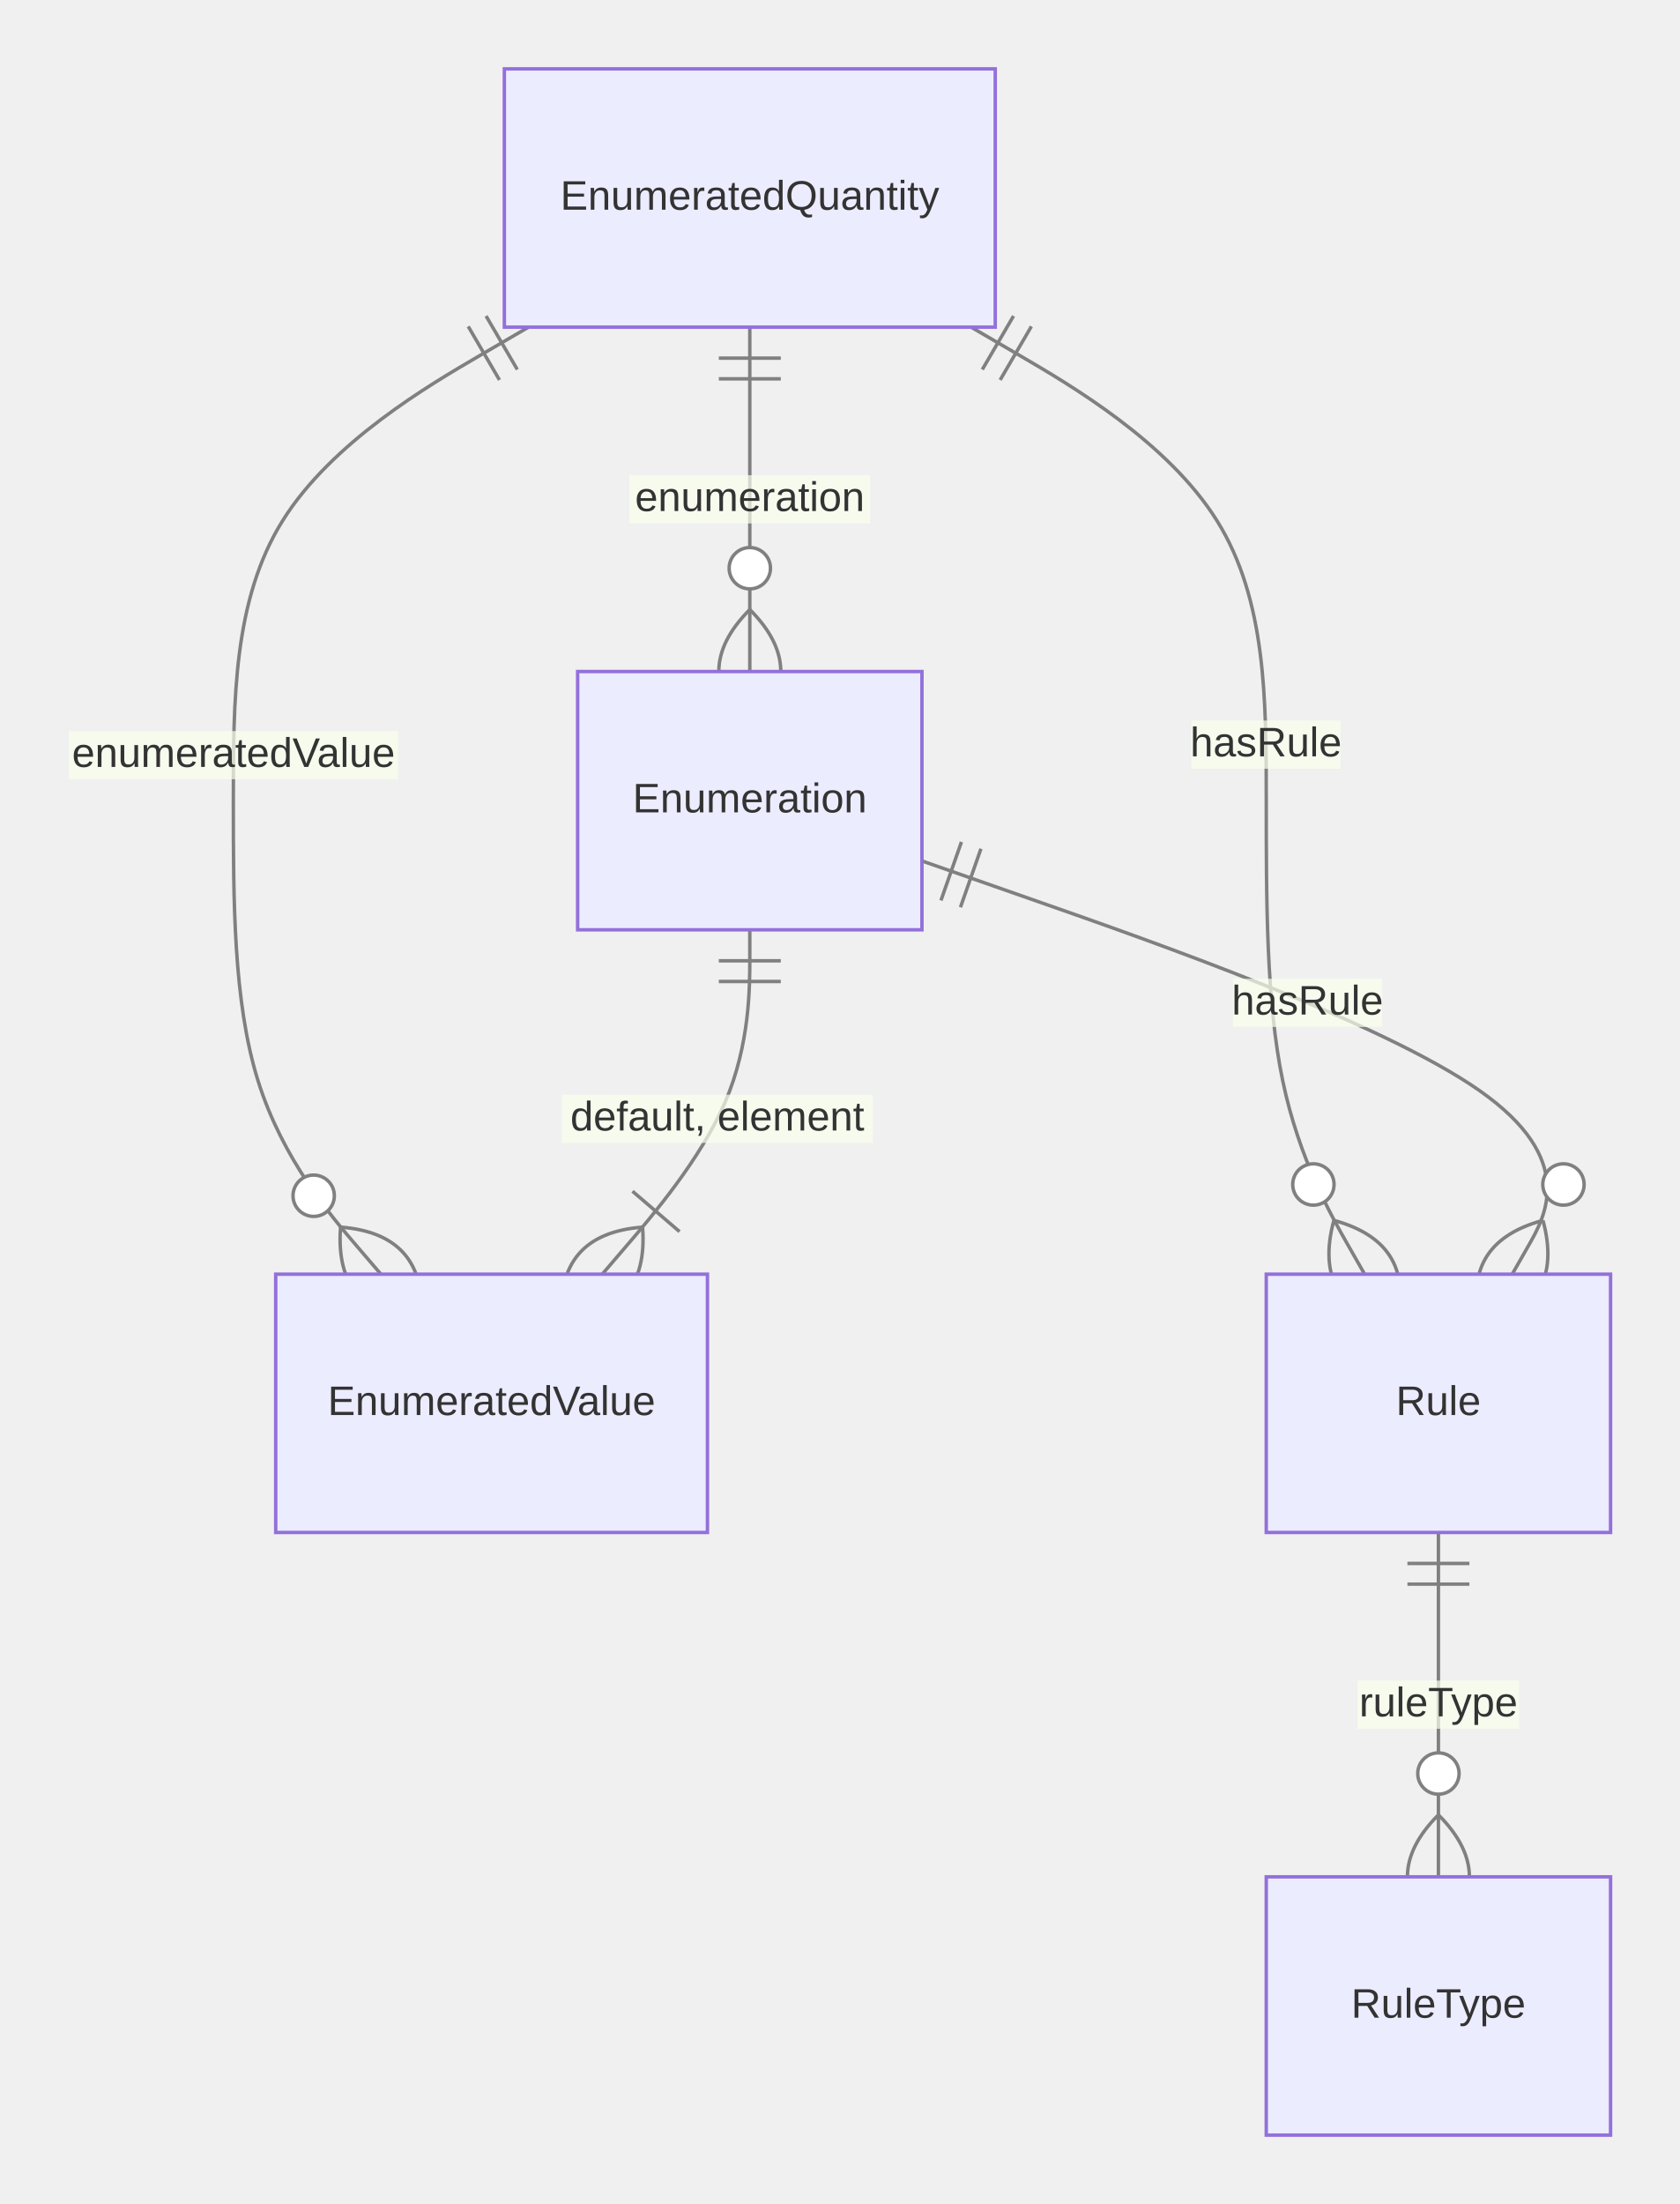
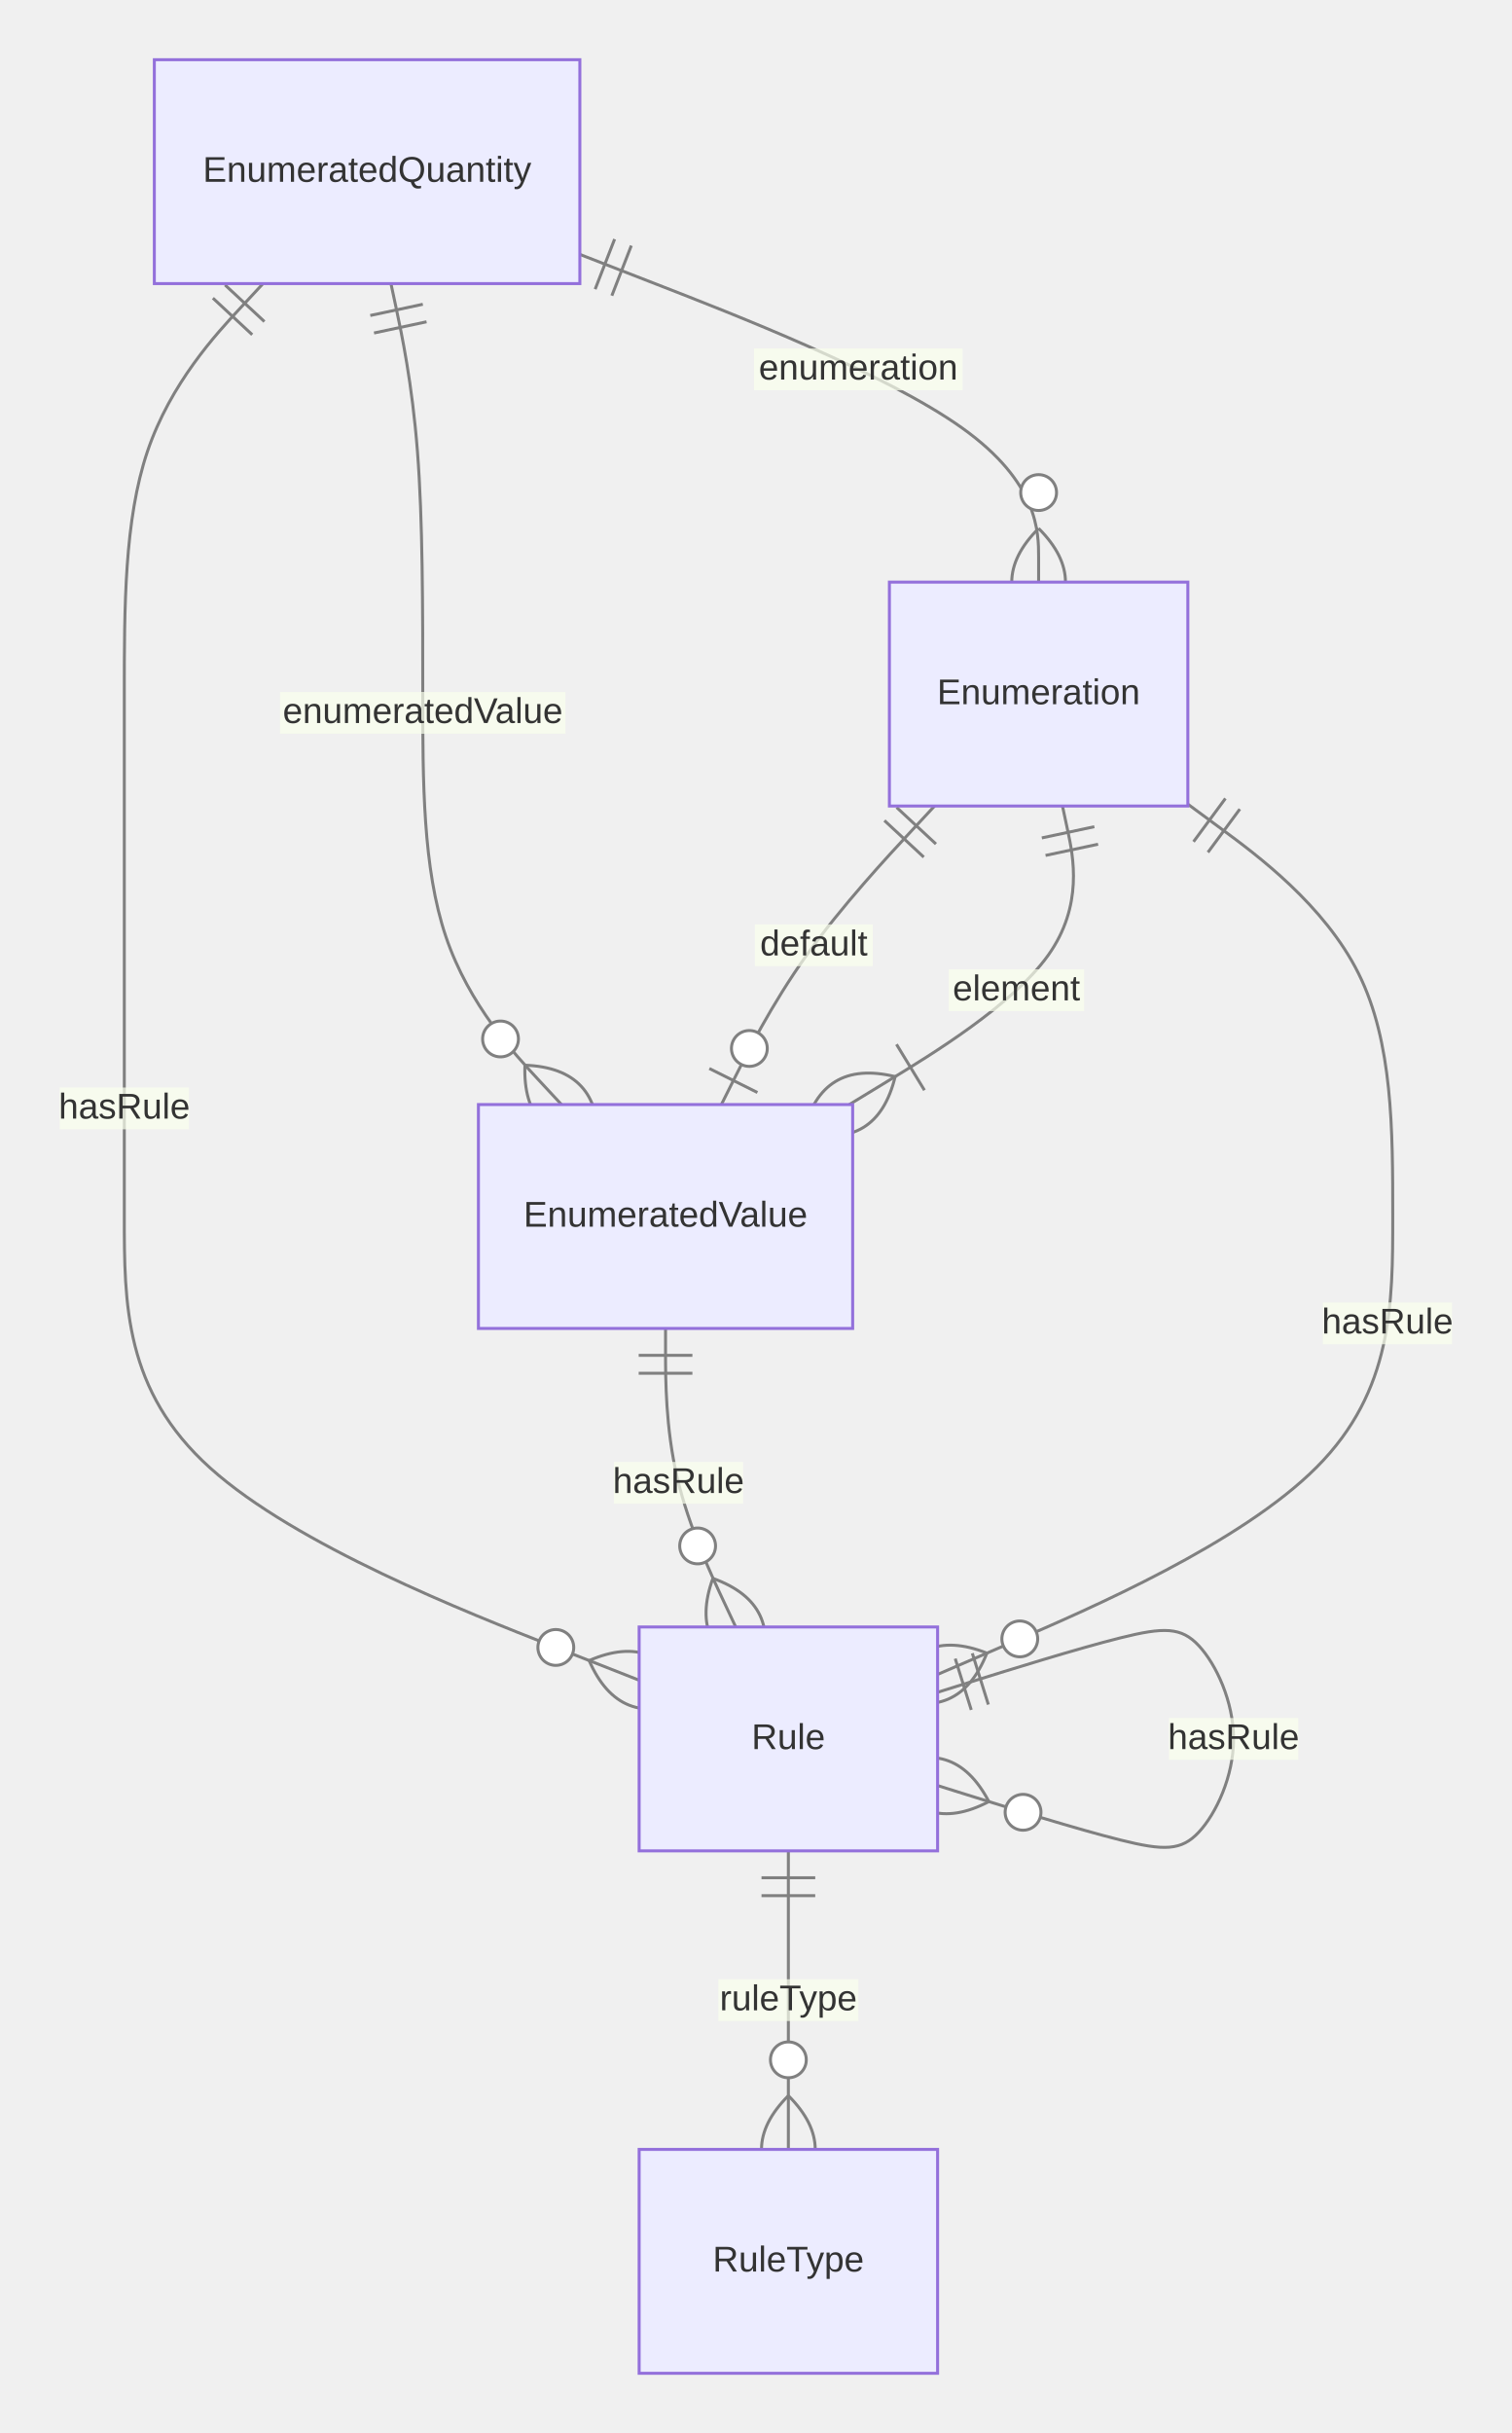
- <svg xmlns="http://www.w3.org/2000/svg" aria-roledescription="er" role="graphics-document document" viewBox="-60.076 0 487.771 640" height="640" width="487.771" id="container">
+ <svg xmlns="http://www.w3.org/2000/svg" aria-roledescription="er" role="graphics-document document" viewBox="-31.709 0 506.52 815" height="815" width="506.52" id="container">
  <style>#container{font-family:"trebuchet ms",verdana,arial,sans-serif;font-size:16px;fill:#333;}#container .error-icon{fill:#552222;}#container .error-text{fill:#552222;stroke:#552222;}#container .edge-thickness-normal{stroke-width:1px;}#container .edge-thickness-thick{stroke-width:3.5px;}#container .edge-pattern-solid{stroke-dasharray:0;}#container .edge-thickness-invisible{stroke-width:0;fill:none;}#container .edge-pattern-dashed{stroke-dasharray:3;}#container .edge-pattern-dotted{stroke-dasharray:2;}#container .marker{fill:#333333;stroke:#333333;}#container .marker.cross{stroke:#333333;}#container svg{font-family:"trebuchet ms",verdana,arial,sans-serif;font-size:16px;}#container p{margin:0;}#container .entityBox{fill:#ECECFF;stroke:#9370DB;}#container .attributeBoxOdd{fill:#ffffff;stroke:#9370DB;}#container .attributeBoxEven{fill:#f2f2f2;stroke:#9370DB;}#container .relationshipLabelBox{fill:hsl(80, 100%, 96.275%);opacity:0.7;background-color:hsl(80, 100%, 96.275%);}#container .relationshipLabelBox rect{opacity:0.5;}#container .relationshipLine{stroke:#333333;}#container .entityTitleText{text-anchor:middle;font-size:18px;fill:#333;}#container #MD_PARENT_START{fill:#f5f5f5!important;stroke:#333333!important;stroke-width:1;}#container #MD_PARENT_END{fill:#f5f5f5!important;stroke:#333333!important;stroke-width:1;}#container :root{--mermaid-font-family:"trebuchet ms",verdana,arial,sans-serif;}</style>
  <g />
  <defs>
    <marker orient="auto" markerHeight="240" markerWidth="190" refY="7" refX="0" id="MD_PARENT_START">
      <path d="M 18,7 L9,13 L1,7 L9,1 Z" />
    </marker>
  </defs>
  <defs>
    <marker orient="auto" markerHeight="28" markerWidth="20" refY="7" refX="19" id="MD_PARENT_END">
      <path d="M 18,7 L9,13 L1,7 L9,1 Z" />
    </marker>
  </defs>
  <defs>
    <marker orient="auto" markerHeight="18" markerWidth="18" refY="9" refX="0" id="ONLY_ONE_START">
      <path d="M9,0 L9,18 M15,0 L15,18" fill="none" stroke="gray" />
    </marker>
  </defs>
  <defs>
    <marker orient="auto" markerHeight="18" markerWidth="18" refY="9" refX="18" id="ONLY_ONE_END">
      <path d="M3,0 L3,18 M9,0 L9,18" fill="none" stroke="gray" />
    </marker>
  </defs>
  <defs>
    <marker orient="auto" markerHeight="18" markerWidth="30" refY="9" refX="0" id="ZERO_OR_ONE_START">
      <circle r="6" cy="9" cx="21" fill="white" stroke="gray" />
      <path d="M9,0 L9,18" fill="none" stroke="gray" />
    </marker>
  </defs>
  <defs>
    <marker orient="auto" markerHeight="18" markerWidth="30" refY="9" refX="30" id="ZERO_OR_ONE_END">
      <circle r="6" cy="9" cx="9" fill="white" stroke="gray" />
      <path d="M21,0 L21,18" fill="none" stroke="gray" />
    </marker>
  </defs>
  <defs>
    <marker orient="auto" markerHeight="36" markerWidth="45" refY="18" refX="18" id="ONE_OR_MORE_START">
      <path d="M0,18 Q 18,0 36,18 Q 18,36 0,18 M42,9 L42,27" fill="none" stroke="gray" />
    </marker>
  </defs>
  <defs>
    <marker orient="auto" markerHeight="36" markerWidth="45" refY="18" refX="27" id="ONE_OR_MORE_END">
      <path d="M3,9 L3,27 M9,18 Q27,0 45,18 Q27,36 9,18" fill="none" stroke="gray" />
    </marker>
  </defs>
  <defs>
    <marker orient="auto" markerHeight="36" markerWidth="57" refY="18" refX="18" id="ZERO_OR_MORE_START">
      <circle r="6" cy="18" cx="48" fill="white" stroke="gray" />
      <path d="M0,18 Q18,0 36,18 Q18,36 0,18" fill="none" stroke="gray" />
    </marker>
  </defs>
  <defs>
    <marker orient="auto" markerHeight="36" markerWidth="57" refY="18" refX="39" id="ZERO_OR_MORE_END">
      <circle r="6" cy="18" cx="9" fill="white" stroke="gray" />
      <path d="M21,18 Q39,0 57,18 Q39,36 21,18" fill="none" stroke="gray" />
    </marker>
  </defs>
-   <path style="stroke: gray; fill: none;" marker-start="url(#ONLY_ONE_START)" marker-end="url(#ZERO_OR_MORE_END)" d="M93.41,95L79.124,103.333C64.838,111.667,36.267,128.333,21.981,151.25C7.695,174.167,7.695,203.333,7.695,232.5C7.695,261.667,7.695,290.833,14.838,313.75C21.981,336.667,36.267,353.333,43.41,361.667L50.552,370" class="er relationshipLine" />
-   <path style="stroke: gray; fill: none;" marker-start="url(#ONLY_ONE_START)" marker-end="url(#ZERO_OR_MORE_END)" d="M157.695,95L157.695,103.333C157.695,111.667,157.695,128.333,157.695,145C157.695,161.667,157.695,178.333,157.695,186.667L157.695,195" class="er relationshipLine" />
-   <path style="stroke: gray; fill: none;" marker-start="url(#ONLY_ONE_START)" marker-end="url(#ZERO_OR_MORE_END)" d="M221.981,95L236.267,103.333C250.552,111.667,279.124,128.333,293.41,151.25C307.695,174.167,307.695,203.333,307.695,232.5C307.695,261.667,307.695,290.833,312.457,313.75C317.219,336.667,326.743,353.333,331.505,361.667L336.267,370" class="er relationshipLine" />
-   <path style="stroke: gray; fill: none;" marker-start="url(#ONLY_ONE_START)" marker-end="url(#ZERO_OR_MORE_END)" d="M207.695,250L241.029,261.667C274.362,273.333,341.029,296.667,369.6,316.667C398.172,336.667,388.648,353.333,383.886,361.667L379.124,370" class="er relationshipLine" />
-   <path style="stroke: gray; fill: none;" marker-start="url(#ONLY_ONE_START)" marker-end="url(#ONE_OR_MORE_END)" d="M157.695,270L157.695,278.333C157.695,286.667,157.695,303.333,150.552,320C143.41,336.667,129.124,353.333,121.981,361.667L114.838,370" class="er relationshipLine" />
-   <path style="stroke: gray; fill: none;" marker-start="url(#ONLY_ONE_START)" marker-end="url(#ZERO_OR_MORE_END)" d="M357.695,445L357.695,453.333C357.695,461.667,357.695,478.333,357.695,495C357.695,511.667,357.695,528.333,357.695,536.667L357.695,545" class="er relationshipLine" />
-   <g transform="translate(86.40894,20 )" id="entity-EnumeratedQuantity-02a0fea0-4841-5d19-bad6-fad1312f97d5">
+   <path style="stroke: gray; fill: none;" marker-start="url(#ONLY_ONE_START)" marker-end="url(#ZERO_OR_MORE_END)" d="M99.28,95L101.057,103.333C102.833,111.667,106.386,128.333,108.162,151.25C109.939,174.167,109.939,203.333,109.939,232.5C109.939,261.667,109.939,290.833,117.686,313.75C125.434,336.667,140.928,353.333,148.676,361.667L156.423,370" class="er relationshipLine" />
+   <path style="stroke: gray; fill: none;" marker-start="url(#ONLY_ONE_START)" marker-end="url(#ZERO_OR_MORE_END)" d="M162.573,85.222L188.192,95.185C213.811,105.148,265.049,125.074,290.667,143.37C316.286,161.667,316.286,178.333,316.286,186.667L316.286,195" class="er relationshipLine" />
+   <path style="stroke: gray; fill: none;" marker-start="url(#ONLY_ONE_START)" marker-end="url(#ZERO_OR_MORE_END)" d="M56.423,95L48.676,103.333C40.928,111.667,25.434,128.333,17.686,151.25C9.939,174.167,9.939,203.333,9.939,232.5C9.939,261.667,9.939,290.833,9.939,320C9.939,349.167,9.939,378.333,9.939,407.5C9.939,436.667,9.939,465.833,38.689,491.723C67.439,517.612,124.939,540.225,153.689,551.531L182.439,562.837" class="er relationshipLine" />
+   <path style="stroke: gray; fill: none;" marker-start="url(#ONLY_ONE_START)" marker-end="url(#ZERO_OR_MORE_END)" d="M191.286,445L191.286,453.333C191.286,461.667,191.286,478.333,195.206,495C199.125,511.667,206.963,528.333,210.883,536.667L214.802,545" class="er relationshipLine" />
+   <path style="stroke: gray; fill: none;" marker-start="url(#ONLY_ONE_START)" marker-end="url(#ZERO_OR_ONE_END)" d="M281.423,270L273.676,278.333C265.928,286.667,250.434,303.333,238.529,320C226.624,336.667,218.309,353.333,214.152,361.667L209.995,370" class="er relationshipLine" />
+   <path style="stroke: gray; fill: none;" marker-start="url(#ONLY_ONE_START)" marker-end="url(#ZERO_OR_MORE_END)" d="M366.286,269.372L377.728,277.81C389.17,286.248,412.055,303.124,423.497,326.145C434.939,349.167,434.939,378.333,434.939,407.5C434.939,436.667,434.939,465.833,409.522,491.399C384.105,516.965,333.272,538.93,307.855,549.913L282.439,560.895" class="er relationshipLine" />
+   <path style="stroke: gray; fill: none;" marker-start="url(#ONLY_ONE_START)" marker-end="url(#ONE_OR_MORE_END)" d="M324.28,270L326.057,278.333C327.833,286.667,331.386,303.333,319.481,320C307.576,336.667,280.214,353.333,266.533,361.667L252.852,370" class="er relationshipLine" />
+   <path style="stroke: gray; fill: none;" marker-start="url(#ONLY_ONE_START)" marker-end="url(#ZERO_OR_MORE_END)" d="M282.439,566.875L294.105,563.229C305.772,559.583,329.105,552.292,343.689,548.646C358.272,545,364.105,545,369.939,551.25C375.772,557.5,381.605,570,381.605,582.5C381.605,595,375.772,607.5,369.939,613.75C364.105,620,358.272,620,343.689,616.354C329.105,612.708,305.772,605.417,294.105,601.771L282.439,598.125" class="er relationshipLine" />
+   <path style="stroke: gray; fill: none;" marker-start="url(#ONLY_ONE_START)" marker-end="url(#ZERO_OR_MORE_END)" d="M232.439,620L232.439,628.333C232.439,636.667,232.439,653.333,232.439,670C232.439,686.667,232.439,703.333,232.439,711.667L232.439,720" class="er relationshipLine" />
+   <g transform="translate(20,20 )" id="entity-EnumeratedQuantity-02a0fea0-4841-5d19-bad6-fad1312f97d5">
    <rect height="75" width="142.573" y="0" x="0" class="er entityBox" />
    <text style="dominant-baseline: middle; text-anchor: middle; font-size: 12px;" transform="translate(71.28638,37.5)" y="0" x="0" id="text-entity-EnumeratedQuantity-02a0fea0-4841-5d19-bad6-fad1312f97d5" class="er entityLabel">EnumeratedQuantity</text>
  </g>
-   <g transform="translate(20,370 )" id="entity-EnumeratedValue-933d25dc-a4b0-559c-ba2b-998cca51206b">
+   <g transform="translate(128.5911,370 )" id="entity-EnumeratedValue-933d25dc-a4b0-559c-ba2b-998cca51206b">
    <rect height="75" width="125.391" y="0" x="0" class="er entityBox" />
    <text style="dominant-baseline: middle; text-anchor: middle; font-size: 12px;" transform="translate(62.69531,37.5)" y="0" x="0" id="text-entity-EnumeratedValue-933d25dc-a4b0-559c-ba2b-998cca51206b" class="er entityLabel">EnumeratedValue</text>
  </g>
-   <g transform="translate(107.6953,195 )" id="entity-Enumeration-f9f59bb4-2616-549b-89c9-bf7c68943800">
+   <g transform="translate(266.2864,195 )" id="entity-Enumeration-f9f59bb4-2616-549b-89c9-bf7c68943800">
    <rect height="75" width="100" y="0" x="0" class="er entityBox" />
    <text style="dominant-baseline: middle; text-anchor: middle; font-size: 12px;" transform="translate(50,37.5)" y="0" x="0" id="text-entity-Enumeration-f9f59bb4-2616-549b-89c9-bf7c68943800" class="er entityLabel">Enumeration</text>
  </g>
-   <g transform="translate(307.6953,370 )" id="entity-Rule-886caf8e-59ff-5db3-a492-27242971196f">
+   <g transform="translate(182.4387,545 )" id="entity-Rule-886caf8e-59ff-5db3-a492-27242971196f">
    <rect height="75" width="100" y="0" x="0" class="er entityBox" />
    <text style="dominant-baseline: middle; text-anchor: middle; font-size: 12px;" transform="translate(50,37.5)" y="0" x="0" id="text-entity-Rule-886caf8e-59ff-5db3-a492-27242971196f" class="er entityLabel">Rule</text>
  </g>
-   <g transform="translate(307.6953,545 )" id="entity-RuleType-d54df1a6-a17d-5920-9344-6f805c739e55">
+   <g transform="translate(182.4387,720 )" id="entity-RuleType-d54df1a6-a17d-5920-9344-6f805c739e55">
    <rect height="75" width="100" y="0" x="0" class="er entityBox" />
    <text style="dominant-baseline: middle; text-anchor: middle; font-size: 12px;" transform="translate(50,37.5)" y="0" x="0" id="text-entity-RuleType-d54df1a6-a17d-5920-9344-6f805c739e55" class="er entityLabel">RuleType</text>
  </g>
-   <rect height="14" width="95.641" y="212.292" x="-40.076" class="er relationshipLabelBox" />
-   <text style="text-anchor: middle; dominant-baseline: middle; font-size: 12px;" y="219.292" x="7.745" id="rel1" class="er relationshipLabel">enumeratedValue</text>
-   <rect height="14" width="69.891" y="138" x="122.75" class="er relationshipLabelBox" />
-   <text style="text-anchor: middle; dominant-baseline: middle; font-size: 12px;" y="145" x="157.695" id="rel2" class="er relationshipLabel">enumeration</text>
-   <rect height="14" width="43.297" y="209.231" x="285.954" class="er relationshipLabelBox" />
-   <text style="text-anchor: middle; dominant-baseline: middle; font-size: 12px;" y="216.231" x="307.602" id="rel3" class="er relationshipLabel">hasRule</text>
-   <rect height="14" width="43.297" y="284.207" x="298.018" class="er relationshipLabelBox" />
-   <text style="text-anchor: middle; dominant-baseline: middle; font-size: 12px;" y="291.207" x="319.666" id="rel4" class="er relationshipLabel">hasRule</text>
-   <rect height="14" width="90.333" y="317.874" x="103.102" class="er relationshipLabelBox" />
-   <text style="text-anchor: middle; dominant-baseline: middle; font-size: 12px;" y="324.874" x="148.269" id="rel5" class="er relationshipLabel">default, element</text>
-   <rect height="14" width="46.922" y="488" x="334.234" class="er relationshipLabelBox" />
-   <text style="text-anchor: middle; dominant-baseline: middle; font-size: 12px;" y="495" x="357.695" id="rel6" class="er relationshipLabel">ruleType</text>
+   <rect height="14" width="95.641" y="231.791" x="62.122" class="er relationshipLabelBox" />
+   <text style="text-anchor: middle; dominant-baseline: middle; font-size: 12px;" y="238.791" x="109.942" id="rel1" class="er relationshipLabel">enumeratedValue</text>
+   <rect height="14" width="69.891" y="116.731" x="220.927" class="er relationshipLabelBox" />
+   <text style="text-anchor: middle; dominant-baseline: middle; font-size: 12px;" y="123.731" x="255.872" id="rel2" class="er relationshipLabel">enumeration</text>
+   <rect height="14" width="43.297" y="364.295" x="-11.709" class="er relationshipLabelBox" />
+   <text style="text-anchor: middle; dominant-baseline: middle; font-size: 12px;" y="371.295" x="9.939" id="rel3" class="er relationshipLabel">hasRule</text>
+   <rect height="14" width="43.297" y="489.714" x="173.974" class="er relationshipLabelBox" />
+   <text style="text-anchor: middle; dominant-baseline: middle; font-size: 12px;" y="496.714" x="195.623" id="rel4" class="er relationshipLabel">hasRule</text>
+   <rect height="14" width="39.5" y="309.651" x="221.218" class="er relationshipLabelBox" />
+   <text style="text-anchor: middle; dominant-baseline: middle; font-size: 12px;" y="316.651" x="240.969" id="rel5" class="er relationshipLabel">default</text>
+   <rect height="14" width="43.297" y="436.289" x="411.514" class="er relationshipLabelBox" />
+   <text style="text-anchor: middle; dominant-baseline: middle; font-size: 12px;" y="443.289" x="433.163" id="rel6" class="er relationshipLabel">hasRule</text>
+   <rect height="14" width="45.392" y="324.692" x="286.155" class="er relationshipLabelBox" />
+   <text style="text-anchor: middle; dominant-baseline: middle; font-size: 12px;" y="331.692" x="308.851" id="rel7" class="er relationshipLabel">element</text>
+   <rect height="14" width="43.297" y="575.5" x="359.957" class="er relationshipLabelBox" />
+   <text style="text-anchor: middle; dominant-baseline: middle; font-size: 12px;" y="582.5" x="381.605" id="rel8" class="er relationshipLabel">hasRule</text>
+   <rect height="14" width="46.922" y="663" x="208.978" class="er relationshipLabelBox" />
+   <text style="text-anchor: middle; dominant-baseline: middle; font-size: 12px;" y="670" x="232.439" id="rel9" class="er relationshipLabel">ruleType</text>
</svg>
